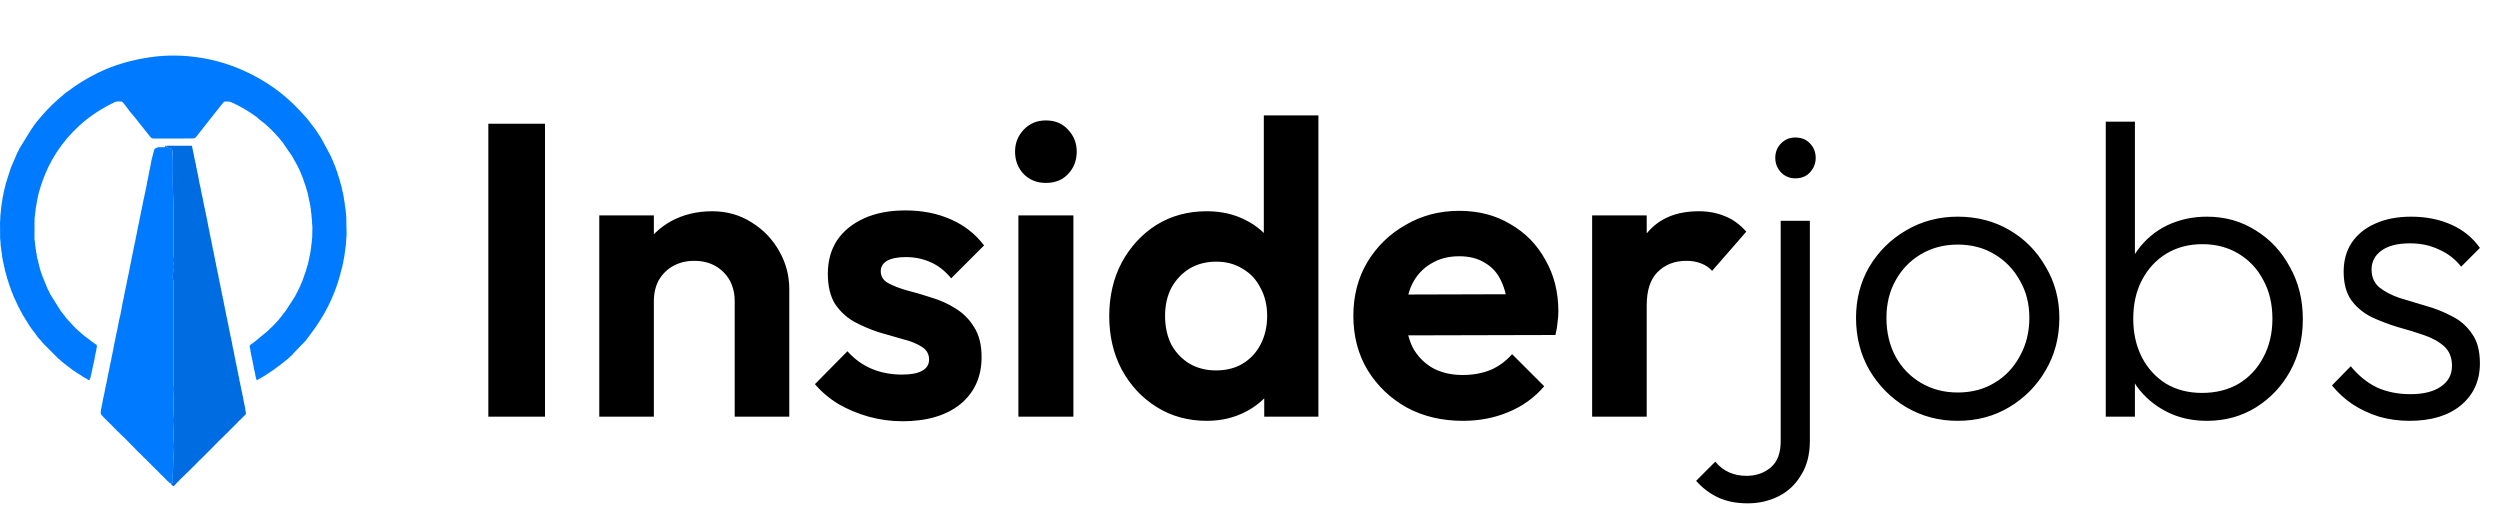
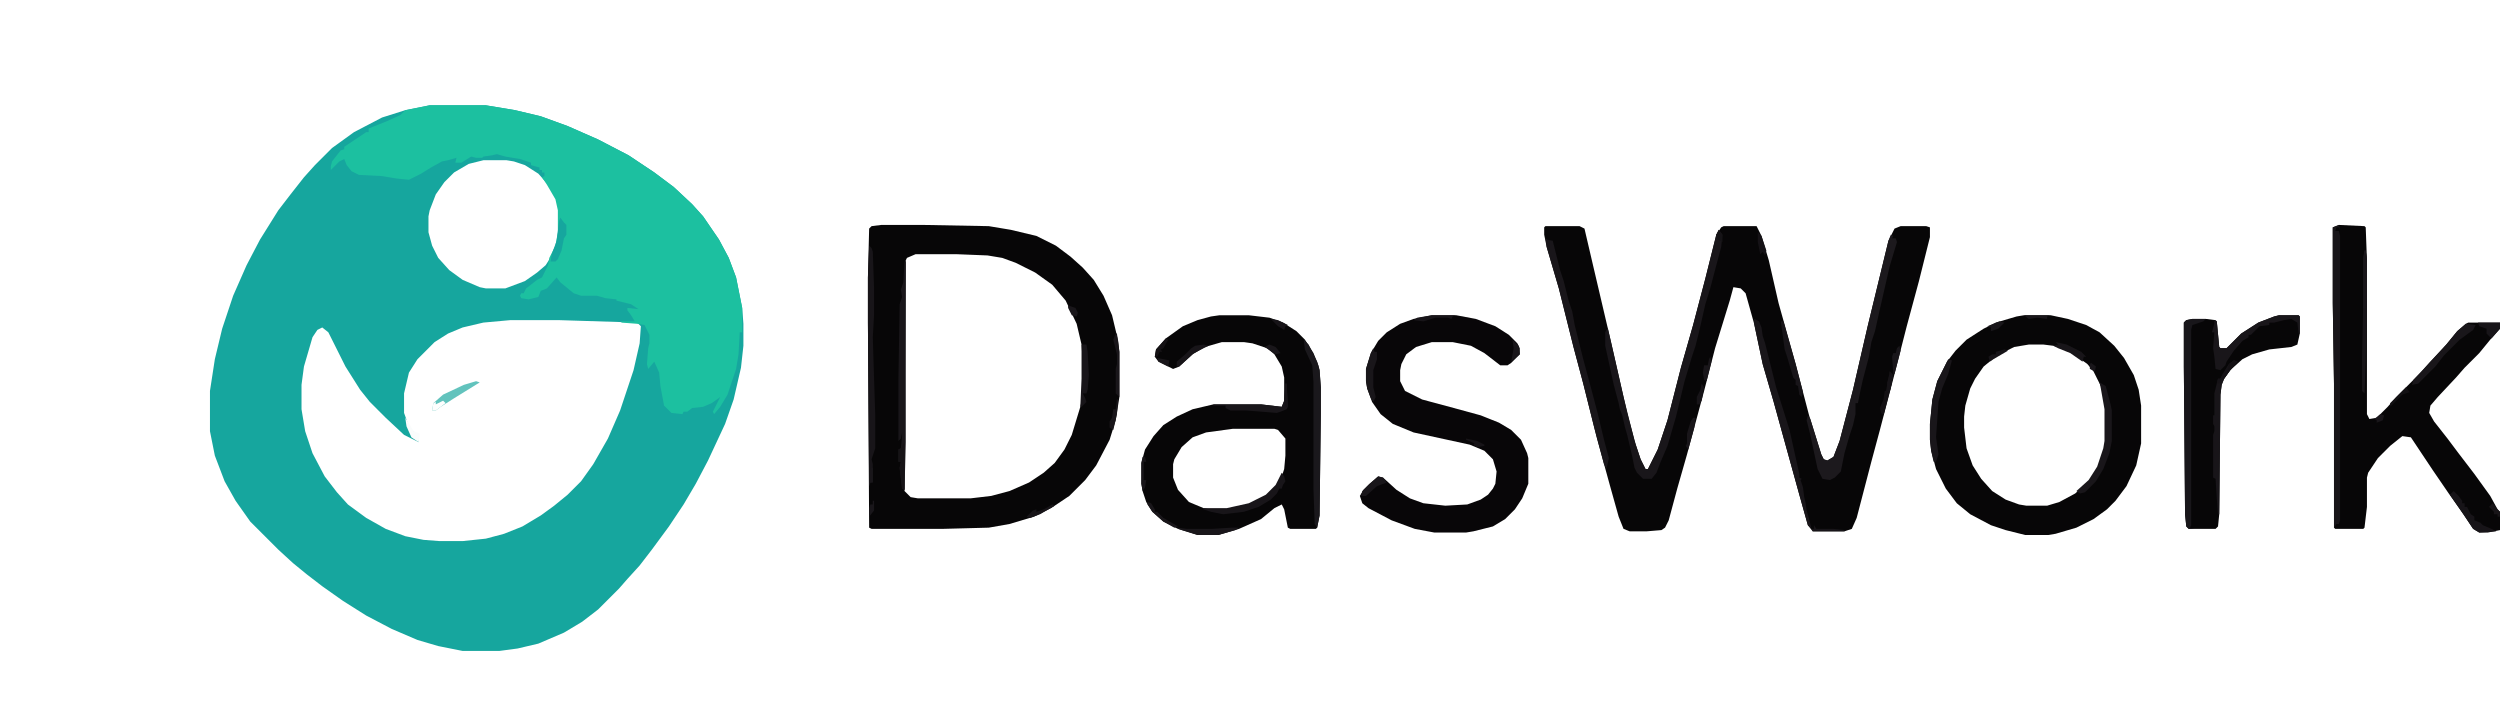
- <svg xmlns="http://www.w3.org/2000/svg" width="180" height="38" viewBox="0 0 180 38" fill="none">
-   <path d="M35.16 30V8.91H39.24V30H35.16ZM52.898 30V21.69C52.898 20.83 52.628 20.13 52.088 19.59C51.548 19.05 50.848 18.78 49.988 18.78C49.428 18.78 48.928 18.9 48.488 19.14C48.048 19.38 47.698 19.72 47.438 20.16C47.198 20.6 47.078 21.11 47.078 21.69L45.548 20.91C45.548 19.77 45.788 18.78 46.268 17.94C46.768 17.08 47.448 16.41 48.308 15.93C49.188 15.45 50.178 15.21 51.278 15.21C52.338 15.21 53.288 15.48 54.128 16.02C54.968 16.54 55.628 17.23 56.108 18.09C56.588 18.93 56.828 19.84 56.828 20.82V30H52.898ZM43.148 30V15.51H47.078V30H43.148ZM64.974 30.33C64.154 30.33 63.344 30.22 62.544 30C61.764 29.78 61.044 29.48 60.384 29.1C59.724 28.7 59.154 28.22 58.674 27.66L61.014 25.29C61.514 25.85 62.094 26.27 62.754 26.55C63.414 26.83 64.144 26.97 64.944 26.97C65.584 26.97 66.064 26.88 66.384 26.7C66.724 26.52 66.894 26.25 66.894 25.89C66.894 25.49 66.714 25.18 66.354 24.96C66.014 24.74 65.564 24.56 65.004 24.42C64.444 24.26 63.854 24.09 63.234 23.91C62.634 23.71 62.054 23.46 61.494 23.16C60.934 22.84 60.474 22.41 60.114 21.87C59.774 21.31 59.604 20.59 59.604 19.71C59.604 18.79 59.824 17.99 60.264 17.31C60.724 16.63 61.374 16.1 62.214 15.72C63.054 15.34 64.044 15.15 65.184 15.15C66.384 15.15 67.464 15.36 68.424 15.78C69.404 16.2 70.214 16.83 70.854 17.67L68.484 20.04C68.044 19.5 67.544 19.11 66.984 18.87C66.444 18.63 65.854 18.51 65.214 18.51C64.634 18.51 64.184 18.6 63.864 18.78C63.564 18.96 63.414 19.21 63.414 19.53C63.414 19.89 63.584 20.17 63.924 20.37C64.284 20.57 64.744 20.75 65.304 20.91C65.864 21.05 66.444 21.22 67.044 21.42C67.664 21.6 68.244 21.86 68.784 22.2C69.344 22.54 69.794 22.99 70.134 23.55C70.494 24.11 70.674 24.83 70.674 25.71C70.674 27.13 70.164 28.26 69.144 29.1C68.124 29.92 66.734 30.33 64.974 30.33ZM73.324 30V15.51H77.284V30H73.324ZM75.304 13.17C74.664 13.17 74.134 12.96 73.714 12.54C73.294 12.1 73.084 11.56 73.084 10.92C73.084 10.3 73.294 9.77 73.714 9.33C74.134 8.89 74.664 8.67 75.304 8.67C75.964 8.67 76.494 8.89 76.894 9.33C77.314 9.77 77.524 10.3 77.524 10.92C77.524 11.56 77.314 12.1 76.894 12.54C76.494 12.96 75.964 13.17 75.304 13.17ZM86.885 30.3C85.545 30.3 84.345 29.97 83.285 29.31C82.225 28.65 81.385 27.75 80.765 26.61C80.165 25.47 79.865 24.19 79.865 22.77C79.865 21.33 80.165 20.04 80.765 18.9C81.385 17.76 82.215 16.86 83.255 16.2C84.315 15.54 85.525 15.21 86.885 15.21C87.925 15.21 88.855 15.42 89.675 15.84C90.515 16.26 91.185 16.85 91.685 17.61C92.205 18.35 92.485 19.19 92.525 20.13V25.29C92.485 26.23 92.215 27.08 91.715 27.84C91.215 28.6 90.545 29.2 89.705 29.64C88.865 30.08 87.925 30.3 86.885 30.3ZM87.545 26.67C88.285 26.67 88.925 26.51 89.465 26.19C90.025 25.85 90.455 25.39 90.755 24.81C91.075 24.21 91.235 23.52 91.235 22.74C91.235 21.98 91.075 21.31 90.755 20.73C90.455 20.13 90.025 19.67 89.465 19.35C88.925 19.01 88.295 18.84 87.575 18.84C86.835 18.84 86.185 19.01 85.625 19.35C85.085 19.69 84.655 20.15 84.335 20.73C84.035 21.31 83.885 21.98 83.885 22.74C83.885 23.52 84.035 24.21 84.335 24.81C84.655 25.39 85.095 25.85 85.655 26.19C86.215 26.51 86.845 26.67 87.545 26.67ZM94.925 30H91.025V26.1L91.655 22.56L90.995 19.08V8.31H94.925V30ZM105.332 30.3C103.812 30.3 102.462 29.98 101.282 29.34C100.102 28.68 99.162 27.78 98.462 26.64C97.782 25.5 97.442 24.2 97.442 22.74C97.442 21.3 97.772 20.02 98.432 18.9C99.112 17.76 100.032 16.86 101.192 16.2C102.352 15.52 103.642 15.18 105.062 15.18C106.462 15.18 107.692 15.5 108.752 16.14C109.832 16.76 110.672 17.62 111.272 18.72C111.892 19.8 112.202 21.03 112.202 22.41C112.202 22.67 112.182 22.94 112.142 23.22C112.122 23.48 112.072 23.78 111.992 24.12L99.812 24.15V21.21L110.162 21.18L108.572 22.41C108.532 21.55 108.372 20.83 108.092 20.25C107.832 19.67 107.442 19.23 106.922 18.93C106.422 18.61 105.802 18.45 105.062 18.45C104.282 18.45 103.602 18.63 103.022 18.99C102.442 19.33 101.992 19.82 101.672 20.46C101.372 21.08 101.222 21.82 101.222 22.68C101.222 23.56 101.382 24.33 101.702 24.99C102.042 25.63 102.522 26.13 103.142 26.49C103.762 26.83 104.482 27 105.302 27C106.042 27 106.712 26.88 107.312 26.64C107.912 26.38 108.432 26 108.872 25.5L111.182 27.81C110.482 28.63 109.622 29.25 108.602 29.67C107.602 30.09 106.512 30.3 105.332 30.3ZM114.633 30V15.51H118.563V30H114.633ZM118.563 21.99L117.033 20.97C117.213 19.19 117.733 17.79 118.593 16.77C119.453 15.73 120.693 15.21 122.313 15.21C123.013 15.21 123.643 15.33 124.203 15.57C124.763 15.79 125.273 16.16 125.733 16.68L123.273 19.5C123.053 19.26 122.783 19.08 122.463 18.96C122.163 18.84 121.813 18.78 121.413 18.78C120.573 18.78 119.883 19.05 119.343 19.59C118.823 20.11 118.563 20.91 118.563 21.99ZM125.84 36.24C125.02 36.24 124.31 36.1 123.71 35.82C123.11 35.54 122.58 35.14 122.12 34.62L123.5 33.24C123.8 33.6 124.14 33.86 124.52 34.02C124.88 34.18 125.29 34.26 125.75 34.26C126.43 34.26 127.01 34.06 127.49 33.66C127.97 33.26 128.21 32.63 128.21 31.77V15.9H130.31V31.74C130.31 32.72 130.1 33.54 129.68 34.2C129.28 34.88 128.74 35.39 128.06 35.73C127.38 36.07 126.64 36.24 125.84 36.24ZM129.26 12.84C128.86 12.84 128.52 12.7 128.24 12.42C127.96 12.12 127.82 11.77 127.82 11.37C127.82 10.95 127.96 10.6 128.24 10.32C128.52 10.04 128.86 9.9 129.26 9.9C129.7 9.9 130.05 10.04 130.31 10.32C130.59 10.6 130.73 10.95 130.73 11.37C130.73 11.77 130.59 12.12 130.31 12.42C130.05 12.7 129.7 12.84 129.26 12.84ZM140.954 30.3C139.594 30.3 138.354 29.97 137.234 29.31C136.134 28.65 135.254 27.76 134.594 26.64C133.954 25.52 133.634 24.27 133.634 22.89C133.634 21.53 133.954 20.3 134.594 19.2C135.254 18.1 136.134 17.23 137.234 16.59C138.354 15.93 139.594 15.6 140.954 15.6C142.334 15.6 143.574 15.92 144.674 16.56C145.774 17.2 146.644 18.08 147.284 19.2C147.944 20.3 148.274 21.53 148.274 22.89C148.274 24.29 147.944 25.55 147.284 26.67C146.644 27.77 145.774 28.65 144.674 29.31C143.574 29.97 142.334 30.3 140.954 30.3ZM140.954 28.26C141.954 28.26 142.834 28.03 143.594 27.57C144.374 27.11 144.984 26.47 145.424 25.65C145.884 24.83 146.114 23.91 146.114 22.89C146.114 21.87 145.884 20.97 145.424 20.19C144.984 19.39 144.374 18.76 143.594 18.3C142.834 17.84 141.954 17.61 140.954 17.61C139.974 17.61 139.094 17.84 138.314 18.3C137.534 18.76 136.924 19.39 136.484 20.19C136.044 20.97 135.824 21.87 135.824 22.89C135.824 23.93 136.044 24.86 136.484 25.68C136.924 26.48 137.534 27.11 138.314 27.57C139.094 28.03 139.974 28.26 140.954 28.26ZM158.904 30.3C157.824 30.3 156.854 30.08 155.994 29.64C155.134 29.2 154.424 28.6 153.864 27.84C153.324 27.06 152.994 26.16 152.874 25.14V20.73C152.994 19.69 153.334 18.79 153.894 18.03C154.454 17.25 155.164 16.65 156.024 16.23C156.904 15.81 157.864 15.6 158.904 15.6C160.204 15.6 161.374 15.93 162.414 16.59C163.454 17.23 164.274 18.11 164.874 19.23C165.494 20.33 165.804 21.58 165.804 22.98C165.804 24.36 165.504 25.6 164.904 26.7C164.304 27.8 163.474 28.68 162.414 29.34C161.374 29.98 160.204 30.3 158.904 30.3ZM151.614 30V8.76H153.714V19.35L153.294 22.74L153.714 26.22V30H151.614ZM158.544 28.29C159.544 28.29 160.424 28.07 161.184 27.63C161.944 27.17 162.534 26.54 162.954 25.74C163.394 24.92 163.614 23.99 163.614 22.95C163.614 21.89 163.394 20.96 162.954 20.16C162.534 19.36 161.944 18.73 161.184 18.27C160.424 17.81 159.554 17.58 158.574 17.58C157.594 17.58 156.724 17.81 155.964 18.27C155.224 18.73 154.644 19.36 154.224 20.16C153.804 20.96 153.594 21.89 153.594 22.95C153.594 23.99 153.804 24.92 154.224 25.74C154.644 26.54 155.224 27.17 155.964 27.63C156.704 28.07 157.564 28.29 158.544 28.29ZM173.483 30.3C172.723 30.3 171.993 30.2 171.293 30C170.593 29.78 169.953 29.48 169.373 29.1C168.813 28.72 168.323 28.27 167.903 27.75L169.253 26.37C169.813 27.05 170.443 27.56 171.143 27.9C171.863 28.22 172.663 28.38 173.543 28.38C174.483 28.38 175.213 28.2 175.733 27.84C176.273 27.48 176.543 26.98 176.543 26.34C176.543 25.74 176.353 25.27 175.973 24.93C175.593 24.59 175.103 24.32 174.503 24.12C173.923 23.92 173.303 23.73 172.643 23.55C171.983 23.35 171.353 23.11 170.753 22.83C170.153 22.53 169.663 22.12 169.283 21.6C168.923 21.08 168.743 20.4 168.743 19.56C168.743 18.76 168.933 18.07 169.313 17.49C169.713 16.89 170.273 16.43 170.993 16.11C171.733 15.77 172.603 15.6 173.603 15.6C174.663 15.6 175.623 15.79 176.483 16.17C177.343 16.55 178.033 17.11 178.553 17.85L177.203 19.2C176.783 18.66 176.253 18.25 175.613 17.97C174.993 17.67 174.293 17.52 173.513 17.52C172.613 17.52 171.923 17.7 171.443 18.06C170.983 18.4 170.753 18.85 170.753 19.41C170.753 19.95 170.943 20.38 171.323 20.7C171.703 21 172.183 21.25 172.763 21.45C173.363 21.63 173.993 21.82 174.653 22.02C175.313 22.2 175.943 22.45 176.543 22.77C177.143 23.07 177.623 23.49 177.983 24.03C178.363 24.55 178.553 25.26 178.553 26.16C178.553 27.42 178.093 28.43 177.173 29.19C176.273 29.93 175.043 30.3 173.483 30.3Z" fill="black" />
-   <path d="M10.031 8.871C9.993 8.818 9.955 8.765 9.907 8.696C9.892 8.672 9.885 8.668 9.875 8.67C9.857 8.642 9.838 8.615 9.805 8.57C9.638 8.371 9.487 8.19 9.335 8.01C9.335 8.01 9.323 8.01 9.327 7.997C9.175 7.786 9.022 7.588 8.864 7.394C8.833 7.356 8.784 7.311 8.741 7.31C8.579 7.305 8.415 7.281 8.256 7.357C7.323 7.804 6.462 8.357 5.698 9.059C4.45 10.206 3.548 11.579 3.007 13.187C2.848 13.661 2.704 14.14 2.641 14.639C2.636 14.657 2.631 14.674 2.621 14.716C2.612 14.772 2.609 14.805 2.607 14.838C2.6 14.867 2.593 14.896 2.579 14.954C2.567 15.052 2.562 15.123 2.557 15.194C2.553 15.211 2.55 15.229 2.54 15.273C2.519 15.449 2.504 15.599 2.488 15.748C2.486 16.225 2.483 16.702 2.481 17.21C2.491 17.298 2.5 17.355 2.51 17.411C2.513 17.467 2.516 17.523 2.522 17.606C2.533 17.665 2.542 17.696 2.551 17.728C2.555 17.784 2.559 17.84 2.566 17.921C2.576 17.966 2.583 17.985 2.59 18.005C2.592 18.048 2.595 18.091 2.6 18.159C2.611 18.204 2.619 18.224 2.627 18.244C2.64 18.339 2.654 18.435 2.671 18.558C2.687 18.616 2.698 18.647 2.71 18.678C2.79 18.989 2.849 19.308 2.955 19.61C3.1 20.025 3.28 20.428 3.455 20.86C3.487 20.919 3.509 20.955 3.532 20.991C3.549 21.034 3.566 21.076 3.591 21.136C3.601 21.164 3.608 21.169 3.618 21.17C3.618 21.17 3.617 21.173 3.619 21.186C3.646 21.234 3.669 21.268 3.693 21.302C3.92 21.665 4.147 22.027 4.383 22.404C4.393 22.419 4.4 22.427 4.4 22.427L4.411 22.426C4.411 22.426 4.412 22.436 4.42 22.45C4.499 22.552 4.571 22.641 4.643 22.729C4.676 22.775 4.71 22.822 4.757 22.887C4.994 23.146 5.213 23.392 5.442 23.627C5.564 23.753 5.705 23.862 5.838 23.978C5.847 23.991 5.857 24.003 5.882 24.03C5.929 24.066 5.961 24.087 5.993 24.107C6.002 24.118 6.01 24.128 6.035 24.153C6.243 24.313 6.436 24.457 6.629 24.602C6.694 24.648 6.758 24.695 6.841 24.755C6.888 24.786 6.916 24.803 6.944 24.82C7.019 24.916 6.955 25.012 6.94 25.131C6.933 25.175 6.932 25.196 6.931 25.217C6.897 25.378 6.862 25.539 6.821 25.724C6.815 25.77 6.814 25.79 6.814 25.811C6.765 26.038 6.716 26.264 6.66 26.515C6.652 26.561 6.649 26.582 6.647 26.603C6.641 26.621 6.636 26.638 6.624 26.677C6.616 26.72 6.614 26.741 6.612 26.762C6.59 26.856 6.568 26.951 6.538 27.073C6.514 27.168 6.507 27.238 6.481 27.3C6.468 27.331 6.421 27.348 6.389 27.372C6.32 27.327 6.25 27.283 6.159 27.226C6.092 27.19 6.045 27.167 5.999 27.143C5.935 27.099 5.87 27.054 5.786 26.996C5.685 26.934 5.602 26.886 5.52 26.838C5.489 26.813 5.458 26.789 5.409 26.751C5.355 26.717 5.319 26.697 5.283 26.677C5.199 26.615 5.116 26.552 5.013 26.474C4.918 26.402 4.841 26.345 4.765 26.288C4.751 26.274 4.736 26.259 4.706 26.231C4.663 26.201 4.635 26.183 4.608 26.166C4.583 26.143 4.558 26.119 4.521 26.085C4.503 26.065 4.496 26.063 4.487 26.067C4.487 26.067 4.479 26.054 4.474 26.047C4.469 26.041 4.459 26.042 4.459 26.042C4.391 25.982 4.323 25.922 4.243 25.849C4.231 25.838 4.217 25.837 4.217 25.837C3.869 25.488 3.521 25.139 3.164 24.779C3.156 24.769 3.146 24.768 3.146 24.768C3.088 24.697 3.03 24.625 2.957 24.534C2.906 24.481 2.871 24.447 2.835 24.412C2.835 24.412 2.83 24.424 2.83 24.406C2.779 24.33 2.727 24.273 2.675 24.216C2.675 24.216 2.671 24.225 2.671 24.209C2.644 24.162 2.617 24.131 2.59 24.1C2.558 24.053 2.526 24.005 2.481 23.939C2.43 23.875 2.392 23.83 2.353 23.785C2.353 23.785 2.351 23.79 2.351 23.775C2.302 23.699 2.253 23.639 2.205 23.579C2.205 23.579 2.197 23.577 2.199 23.565C2.156 23.491 2.112 23.429 2.068 23.367C2.013 23.275 1.957 23.182 1.889 23.07C1.862 23.034 1.848 23.017 1.834 22.999C1.834 22.999 1.834 22.998 1.832 22.984C1.751 22.848 1.673 22.725 1.596 22.602C1.588 22.58 1.579 22.559 1.561 22.517C1.515 22.436 1.479 22.375 1.442 22.314C1.436 22.295 1.43 22.276 1.417 22.243C1.411 22.228 1.397 22.22 1.397 22.22C1.392 22.206 1.388 22.192 1.373 22.159C1.348 22.12 1.335 22.101 1.321 22.082C1.246 21.919 1.171 21.757 1.087 21.57C1.054 21.501 1.03 21.456 1.006 21.412C0.985 21.352 0.964 21.293 0.933 21.209C0.885 21.098 0.848 21.01 0.81 20.923C0.81 20.923 0.811 20.909 0.807 20.891C0.79 20.844 0.776 20.815 0.762 20.786C0.762 20.778 0.761 20.77 0.756 20.738C0.726 20.657 0.702 20.6 0.677 20.543C0.638 20.42 0.6 20.296 0.556 20.149C0.541 20.106 0.531 20.087 0.521 20.068C0.489 19.944 0.458 19.819 0.419 19.668C0.397 19.599 0.382 19.555 0.367 19.512C0.35 19.426 0.333 19.339 0.312 19.231C0.302 19.193 0.295 19.177 0.288 19.162C0.285 19.13 0.282 19.098 0.275 19.041C0.262 18.997 0.254 18.978 0.245 18.958C0.243 18.94 0.242 18.922 0.238 18.88C0.225 18.838 0.217 18.818 0.208 18.799C0.204 18.756 0.2 18.712 0.193 18.645C0.181 18.601 0.173 18.582 0.166 18.562C0.154 18.466 0.143 18.371 0.129 18.244C0.119 18.184 0.111 18.154 0.108 18.115C0.105 18.085 0.097 18.066 0.092 18.03C0.088 17.972 0.081 17.93 0.077 17.873C0.07 17.802 0.059 17.746 0.049 17.69C0.045 17.608 0.041 17.526 0.036 17.413C0.026 17.314 0.017 17.244 0.008 17.175C0.007 16.884 0.006 16.592 0.005 16.266C0.004 16.176 0.002 16.12 0 16.064C0.005 15.97 0.01 15.876 0.02 15.752C0.025 15.651 0.026 15.581 0.027 15.51C0.036 15.429 0.045 15.348 0.059 15.239C0.065 15.168 0.065 15.124 0.072 15.065C0.083 14.991 0.086 14.934 0.096 14.867C0.101 14.839 0.1 14.818 0.106 14.784C0.116 14.74 0.118 14.709 0.119 14.678C0.124 14.659 0.128 14.641 0.136 14.606C0.139 14.59 0.142 14.579 0.142 14.579L0.132 14.575C0.145 14.515 0.157 14.456 0.174 14.37C0.179 14.323 0.179 14.302 0.178 14.282C0.193 14.215 0.208 14.149 0.231 14.052C0.251 13.953 0.261 13.883 0.272 13.812C0.272 13.812 0.274 13.802 0.28 13.791C0.291 13.75 0.296 13.719 0.301 13.688C0.323 13.605 0.345 13.523 0.373 13.418C0.382 13.373 0.384 13.352 0.394 13.319C0.405 13.279 0.409 13.251 0.413 13.224C0.425 13.19 0.437 13.156 0.458 13.097C0.495 12.978 0.523 12.884 0.553 12.79C0.631 12.548 0.71 12.306 0.789 12.063C0.807 12.02 0.826 11.977 0.855 11.911C0.992 11.591 1.119 11.294 1.246 10.997C1.271 10.952 1.296 10.908 1.333 10.843C1.365 10.775 1.384 10.728 1.403 10.681C1.403 10.681 1.402 10.677 1.413 10.672C1.693 10.225 1.957 9.78 2.233 9.343C2.365 9.133 2.52 8.938 2.665 8.736C2.665 8.736 2.666 8.736 2.678 8.729C3.146 8.162 3.63 7.627 4.179 7.154C4.362 6.995 4.545 6.837 4.728 6.679C4.728 6.679 4.726 6.677 4.74 6.675C4.802 6.638 4.85 6.603 4.898 6.567C5.571 6.055 6.29 5.615 7.051 5.244C8.241 4.663 9.498 4.312 10.806 4.122C12.01 3.946 13.213 3.964 14.411 4.153C15.457 4.318 16.468 4.612 17.44 5.038C19.056 5.747 20.472 6.737 21.662 8.045C21.825 8.225 21.989 8.405 22.153 8.585C22.197 8.646 22.241 8.706 22.299 8.786C22.459 8.994 22.604 9.183 22.75 9.371C22.75 9.371 22.751 9.37 22.753 9.383C22.791 9.445 22.828 9.494 22.864 9.543C22.872 9.561 22.881 9.58 22.901 9.617C22.963 9.706 23.014 9.778 23.064 9.85C23.064 9.85 23.066 9.845 23.066 9.86C23.098 9.921 23.13 9.968 23.162 10.015C23.186 10.06 23.209 10.106 23.246 10.173C23.445 10.541 23.63 10.887 23.816 11.234C23.839 11.292 23.862 11.351 23.895 11.432C23.927 11.5 23.951 11.545 23.975 11.59C23.991 11.637 24.008 11.685 24.035 11.758C24.075 11.85 24.105 11.917 24.135 11.985C24.158 12.057 24.181 12.128 24.212 12.224C24.244 12.307 24.268 12.365 24.291 12.422C24.303 12.466 24.315 12.511 24.333 12.582C24.378 12.718 24.416 12.827 24.453 12.936C24.476 13.033 24.5 13.13 24.529 13.252C24.548 13.309 24.561 13.34 24.573 13.371C24.608 13.534 24.642 13.697 24.683 13.888C24.703 13.972 24.718 14.028 24.732 14.084C24.75 14.206 24.767 14.328 24.788 14.475C24.799 14.519 24.806 14.539 24.813 14.559C24.817 14.615 24.82 14.671 24.826 14.757C24.85 14.909 24.871 15.031 24.892 15.153C24.891 15.171 24.891 15.189 24.892 15.237C24.907 15.374 24.919 15.481 24.932 15.589C24.933 15.644 24.933 15.7 24.934 15.789C24.942 16.181 24.948 16.539 24.955 16.897C24.946 17.03 24.936 17.164 24.922 17.329C24.911 17.457 24.906 17.553 24.9 17.65C24.896 17.68 24.891 17.709 24.881 17.767C24.861 17.918 24.847 18.042 24.833 18.166C24.825 18.22 24.816 18.275 24.803 18.355C24.797 18.401 24.797 18.422 24.797 18.442C24.788 18.484 24.779 18.526 24.762 18.597C24.728 18.776 24.7 18.927 24.673 19.077C24.666 19.106 24.658 19.135 24.643 19.191C24.576 19.448 24.521 19.678 24.457 19.906C24.033 21.422 23.323 22.794 22.371 24.044C22.24 24.216 22.111 24.39 21.982 24.563C21.982 24.563 21.983 24.566 21.969 24.57C21.68 24.863 21.405 25.15 21.131 25.439C21.095 25.476 21.066 25.519 21.034 25.559C21.034 25.559 21.043 25.565 21.026 25.565C20.913 25.658 20.817 25.75 20.721 25.842C20.721 25.842 20.728 25.847 20.713 25.847C20.008 26.42 19.294 26.957 18.481 27.38C18.447 27.263 18.421 27.17 18.394 27.077C18.382 27.008 18.371 26.938 18.355 26.839C18.324 26.701 18.297 26.593 18.27 26.485C18.269 26.454 18.267 26.424 18.262 26.369C18.249 26.325 18.241 26.306 18.232 26.286C18.23 26.256 18.227 26.225 18.221 26.171C18.209 26.127 18.201 26.108 18.192 26.088C18.192 26.07 18.192 26.052 18.189 26.006C18.148 25.817 18.11 25.656 18.072 25.495C18.068 25.461 18.065 25.428 18.057 25.374C18.051 25.345 18.046 25.338 18.037 25.335C18.036 25.317 18.036 25.299 18.033 25.253C18.019 25.161 18.015 25.094 17.994 25.033C17.957 24.923 17.983 24.848 18.083 24.785C18.193 24.716 18.299 24.638 18.4 24.555C18.643 24.358 18.881 24.155 19.121 23.954C19.121 23.954 19.137 23.948 19.15 23.94C19.172 23.927 19.176 23.919 19.175 23.908C19.201 23.889 19.227 23.869 19.271 23.835C19.349 23.758 19.408 23.696 19.468 23.634C19.481 23.632 19.491 23.626 19.514 23.6C19.698 23.412 19.875 23.245 20.032 23.06C20.222 22.837 20.395 22.598 20.575 22.366C20.575 22.366 20.573 22.363 20.585 22.359C20.797 22.039 20.997 21.724 21.196 21.41C21.196 21.41 21.204 21.405 21.208 21.401C21.212 21.397 21.21 21.385 21.21 21.385C21.228 21.356 21.245 21.328 21.278 21.275C21.316 21.199 21.339 21.148 21.363 21.096C21.363 21.096 21.372 21.087 21.382 21.072C21.436 20.963 21.479 20.869 21.529 20.771C21.543 20.758 21.545 20.748 21.54 20.738C21.561 20.695 21.583 20.653 21.616 20.59C21.63 20.556 21.634 20.542 21.644 20.525C21.657 20.515 21.656 20.508 21.648 20.501C21.685 20.419 21.722 20.337 21.77 20.23C21.852 20.001 21.923 19.796 21.994 19.591C21.999 19.578 22.004 19.565 22.018 19.531C22.064 19.378 22.1 19.246 22.137 19.114C22.144 19.097 22.15 19.08 22.165 19.039C22.187 18.942 22.201 18.869 22.215 18.797C22.221 18.78 22.227 18.762 22.24 18.72C22.262 18.61 22.277 18.525 22.291 18.44C22.298 18.423 22.304 18.406 22.318 18.365C22.326 18.308 22.328 18.275 22.329 18.243C22.336 18.213 22.344 18.183 22.358 18.126C22.369 18.042 22.373 17.984 22.378 17.926C22.382 17.908 22.387 17.89 22.398 17.847C22.408 17.764 22.411 17.706 22.414 17.648C22.421 17.606 22.427 17.564 22.44 17.493C22.45 17.394 22.453 17.323 22.457 17.253C22.462 17.222 22.467 17.192 22.477 17.134C22.487 16.863 22.494 16.62 22.494 16.377C22.494 16.274 22.477 16.17 22.467 16.067C22.467 16.011 22.467 15.956 22.466 15.867C22.453 15.741 22.441 15.646 22.428 15.552C22.427 15.509 22.426 15.466 22.422 15.394C22.411 15.322 22.401 15.278 22.391 15.234C22.388 15.178 22.385 15.123 22.38 15.04C22.369 14.981 22.359 14.949 22.349 14.918C22.348 14.886 22.346 14.853 22.343 14.795C22.331 14.741 22.322 14.713 22.313 14.685C22.312 14.672 22.312 14.659 22.307 14.622C22.283 14.518 22.264 14.439 22.245 14.359C22.221 14.233 22.196 14.107 22.169 13.964C22.165 13.947 22.154 13.938 22.154 13.938C22.152 13.917 22.15 13.897 22.144 13.851C22.13 13.807 22.119 13.789 22.109 13.77C22.106 13.748 22.102 13.727 22.094 13.688C22.089 13.661 22.084 13.657 22.075 13.656C22.055 13.582 22.035 13.509 22.008 13.408C21.961 13.271 21.921 13.162 21.88 13.054C21.863 12.993 21.845 12.933 21.818 12.85C21.788 12.781 21.768 12.735 21.749 12.689C21.749 12.689 21.747 12.672 21.738 12.652C21.716 12.607 21.702 12.583 21.688 12.558C21.688 12.558 21.691 12.547 21.687 12.528C21.61 12.348 21.544 12.184 21.463 12.027C21.359 11.824 21.242 11.627 21.131 11.428C21.108 11.382 21.084 11.336 21.049 11.268C20.83 10.948 20.623 10.651 20.417 10.354C20.417 10.341 20.413 10.331 20.393 10.306C19.996 9.796 19.568 9.344 19.096 8.934C18.949 8.806 18.789 8.692 18.635 8.572C18.635 8.572 18.631 8.576 18.628 8.563C18.59 8.518 18.559 8.484 18.522 8.457C17.928 8.025 17.305 7.642 16.63 7.35C16.495 7.292 16.321 7.318 16.165 7.314C16.136 7.314 16.101 7.356 16.078 7.385C15.874 7.637 15.671 7.888 15.471 8.142C15.021 8.711 14.573 9.281 14.126 9.852C14.06 9.936 13.991 9.973 13.875 9.969C13.599 9.96 13.322 9.975 13.029 9.975C12.93 9.973 12.849 9.977 12.753 9.976C12.709 9.974 12.679 9.977 12.632 9.975C12.401 9.973 12.188 9.976 11.957 9.975C11.649 9.971 11.359 9.969 11.069 9.973C10.968 9.975 10.891 9.946 10.83 9.865C10.747 9.754 10.657 9.648 10.571 9.541C10.398 9.325 10.225 9.11 10.052 8.889C10.047 8.873 10.04 8.87 10.031 8.871Z" fill="#007AFF" />
-   <path d="M16.812 25.215C16.841 25.377 16.871 25.538 16.904 25.727C16.917 25.785 16.926 25.816 16.935 25.847C16.95 25.931 16.964 26.014 16.982 26.122C16.994 26.166 17.003 26.185 17.011 26.205C17.018 26.253 17.025 26.302 17.035 26.366C17.039 26.382 17.049 26.391 17.049 26.391C17.052 26.424 17.056 26.458 17.063 26.517C17.074 26.562 17.082 26.581 17.09 26.601C17.093 26.632 17.096 26.663 17.103 26.717C17.114 26.76 17.122 26.779 17.13 26.799C17.137 26.847 17.143 26.895 17.153 26.96C17.156 26.977 17.168 26.987 17.168 26.987C17.169 27.009 17.171 27.03 17.177 27.078C17.19 27.135 17.201 27.165 17.211 27.195C17.217 27.243 17.223 27.291 17.232 27.356C17.235 27.373 17.247 27.383 17.247 27.383C17.248 27.403 17.249 27.424 17.254 27.471C17.268 27.529 17.279 27.56 17.29 27.591C17.296 27.64 17.303 27.688 17.313 27.752C17.317 27.768 17.326 27.777 17.326 27.777C17.345 27.877 17.363 27.977 17.386 28.105C17.409 28.204 17.428 28.274 17.446 28.344C17.449 28.375 17.452 28.405 17.458 28.46C17.469 28.503 17.477 28.523 17.485 28.543C17.508 28.666 17.53 28.788 17.558 28.941C17.584 29.067 17.606 29.164 17.628 29.261C17.655 29.425 17.682 29.589 17.709 29.773C17.709 29.794 17.713 29.802 17.713 29.802C17.706 29.809 17.7 29.817 17.675 29.843C17.624 29.896 17.591 29.932 17.558 29.968C17.558 29.968 17.561 29.97 17.548 29.973C17.436 30.079 17.338 30.182 17.24 30.285C17.226 30.285 17.216 30.291 17.193 30.315C17.146 30.366 17.114 30.404 17.082 30.442C17.082 30.442 17.085 30.445 17.072 30.448C17.014 30.5 16.969 30.551 16.924 30.601C16.924 30.601 16.927 30.603 16.914 30.607C16.696 30.818 16.493 31.027 16.289 31.235C16.275 31.237 16.265 31.243 16.243 31.268C16.196 31.319 16.164 31.356 16.131 31.393C16.131 31.393 16.135 31.396 16.121 31.399C15.991 31.517 15.873 31.63 15.759 31.747C15.525 31.985 15.294 32.224 15.061 32.462C15.061 32.462 15.065 32.465 15.051 32.467C14.819 32.691 14.601 32.913 14.383 33.135C14.37 33.136 14.361 33.142 14.339 33.166C14.238 33.269 14.153 33.359 14.068 33.45C14.068 33.45 14.073 33.453 14.059 33.454C13.999 33.506 13.954 33.557 13.909 33.608C13.909 33.608 13.915 33.612 13.9 33.613C13.839 33.665 13.792 33.716 13.746 33.768C13.474 34.033 13.202 34.298 12.913 34.58C12.874 34.624 12.852 34.651 12.83 34.678C12.819 34.678 12.811 34.683 12.791 34.705C12.691 34.811 12.606 34.904 12.521 34.997C12.505 35 12.489 35.003 12.454 34.995C12.376 34.924 12.317 34.863 12.273 34.802C12.41 34.811 12.451 34.751 12.452 34.636C12.454 34.434 12.425 34.234 12.446 34.031C12.471 33.792 12.461 33.55 12.469 33.309C12.472 33.194 12.482 33.079 12.484 32.965C12.485 32.843 12.48 32.721 12.476 32.599C12.47 32.426 12.455 32.252 12.458 32.078C12.461 31.882 12.484 31.686 12.489 31.489C12.493 31.325 12.487 31.16 12.482 30.995C12.474 30.728 12.457 30.462 12.456 30.195C12.455 30.038 12.486 29.882 12.489 29.725C12.494 29.375 12.486 29.026 12.492 28.676C12.496 28.473 12.517 28.27 12.528 28.067C12.531 28.002 12.528 27.935 12.522 27.87C12.514 27.766 12.492 27.662 12.492 27.558C12.49 25.176 12.49 22.794 12.49 20.412C12.49 20.346 12.506 20.274 12.485 20.215C12.382 19.918 12.507 19.618 12.464 19.318C12.439 19.139 12.509 18.949 12.454 18.764C12.444 18.728 12.454 18.685 12.457 18.646C12.467 18.528 12.49 18.411 12.489 18.294C12.478 16.755 12.517 15.216 12.454 13.677C12.416 12.756 12.496 11.832 12.412 10.911C12.396 10.735 12.391 10.718 12.216 10.672C12.172 10.66 12.128 10.644 12.083 10.638C12.001 10.625 11.974 10.574 11.993 10.494C12.593 10.489 13.174 10.489 13.759 10.495C13.775 10.5 13.787 10.499 13.806 10.501C13.812 10.503 13.826 10.503 13.826 10.503C13.836 10.565 13.846 10.627 13.86 10.712C13.87 10.755 13.877 10.774 13.884 10.794C13.888 10.825 13.891 10.856 13.898 10.91C13.909 10.953 13.916 10.973 13.924 10.992C13.953 11.141 13.982 11.29 14.015 11.464C14.026 11.508 14.034 11.527 14.041 11.547C14.045 11.578 14.048 11.609 14.055 11.663C14.067 11.706 14.075 11.725 14.082 11.745C14.099 11.841 14.116 11.938 14.137 12.058C14.148 12.102 14.155 12.121 14.163 12.14C14.164 12.159 14.166 12.178 14.171 12.219C14.182 12.261 14.19 12.281 14.197 12.3C14.198 12.318 14.199 12.336 14.202 12.38C14.215 12.436 14.226 12.467 14.236 12.499C14.28 12.739 14.325 12.98 14.373 13.246C14.385 13.29 14.392 13.31 14.399 13.329C14.4 13.348 14.402 13.366 14.406 13.408C14.418 13.45 14.427 13.469 14.436 13.489C14.452 13.585 14.469 13.681 14.489 13.802C14.501 13.845 14.508 13.865 14.516 13.884C14.518 13.915 14.521 13.946 14.527 14C14.538 14.044 14.546 14.063 14.554 14.083C14.555 14.101 14.556 14.119 14.56 14.162C14.574 14.218 14.585 14.249 14.596 14.28C14.603 14.329 14.61 14.378 14.621 14.441C14.626 14.455 14.633 14.464 14.633 14.464C14.637 14.498 14.641 14.533 14.65 14.593C14.661 14.637 14.669 14.657 14.676 14.676C14.679 14.707 14.683 14.738 14.69 14.793C14.701 14.835 14.709 14.855 14.717 14.874C14.718 14.893 14.72 14.911 14.725 14.953C14.736 14.995 14.743 15.014 14.751 15.034C14.756 15.077 14.761 15.121 14.77 15.188C14.781 15.231 14.789 15.251 14.797 15.27C14.815 15.368 14.834 15.466 14.858 15.592C14.88 15.689 14.897 15.757 14.914 15.825C14.933 15.94 14.953 16.055 14.977 16.185C14.98 16.2 14.989 16.209 14.989 16.209C14.993 16.242 14.997 16.277 15.005 16.34C15.03 16.452 15.05 16.535 15.07 16.618C15.086 16.714 15.103 16.811 15.123 16.931C15.135 16.975 15.143 16.994 15.151 17.014C15.154 17.045 15.157 17.076 15.165 17.134C15.19 17.244 15.211 17.327 15.231 17.409C15.234 17.44 15.237 17.471 15.244 17.526C15.255 17.569 15.262 17.588 15.27 17.608C15.273 17.639 15.276 17.67 15.284 17.724C15.295 17.767 15.303 17.786 15.31 17.806C15.314 17.836 15.317 17.867 15.325 17.924C15.348 18.022 15.366 18.093 15.385 18.164C15.387 18.194 15.39 18.224 15.396 18.28C15.409 18.337 15.42 18.369 15.43 18.4C15.433 18.431 15.437 18.462 15.444 18.516C15.455 18.559 15.462 18.578 15.469 18.598C15.481 18.668 15.493 18.738 15.508 18.835C15.522 18.893 15.533 18.925 15.543 18.956C15.548 18.999 15.553 19.043 15.562 19.11C15.574 19.153 15.581 19.173 15.588 19.192C15.593 19.226 15.597 19.261 15.605 19.314C15.609 19.341 15.613 19.346 15.622 19.347C15.634 19.418 15.647 19.489 15.663 19.589C15.679 19.661 15.692 19.704 15.704 19.747C15.721 19.844 15.737 19.94 15.757 20.061C15.769 20.104 15.776 20.124 15.784 20.144C15.787 20.174 15.79 20.205 15.797 20.263C15.822 20.374 15.842 20.457 15.863 20.54C15.869 20.587 15.876 20.635 15.885 20.701C15.889 20.718 15.9 20.729 15.9 20.729C15.907 20.779 15.914 20.829 15.924 20.898C15.928 20.916 15.939 20.928 15.939 20.928C15.949 20.988 15.96 21.048 15.974 21.136C15.994 21.22 16.009 21.276 16.023 21.331C16.026 21.362 16.03 21.393 16.037 21.448C16.049 21.491 16.056 21.51 16.064 21.529C16.089 21.665 16.114 21.801 16.142 21.964C16.156 22.023 16.167 22.054 16.177 22.085C16.182 22.129 16.186 22.172 16.195 22.239C16.207 22.283 16.214 22.302 16.222 22.322C16.247 22.457 16.272 22.593 16.301 22.756C16.315 22.815 16.326 22.847 16.337 22.878C16.357 22.993 16.378 23.107 16.402 23.237C16.406 23.251 16.415 23.26 16.415 23.26C16.446 23.427 16.477 23.593 16.511 23.784C16.523 23.828 16.53 23.848 16.538 23.867C16.541 23.898 16.545 23.929 16.553 23.983C16.564 24.026 16.571 24.045 16.578 24.065C16.581 24.096 16.584 24.127 16.592 24.184C16.615 24.282 16.634 24.352 16.654 24.422C16.657 24.453 16.66 24.483 16.666 24.538C16.677 24.581 16.686 24.601 16.694 24.62C16.72 24.769 16.746 24.918 16.776 25.094C16.79 25.152 16.801 25.184 16.812 25.215Z" fill="#006CE2" />
-   <path d="M11.976 10.499C11.974 10.575 12.001 10.625 12.084 10.638C12.129 10.645 12.172 10.66 12.217 10.672C12.391 10.718 12.397 10.735 12.413 10.911C12.496 11.832 12.416 12.756 12.454 13.677C12.517 15.216 12.478 16.755 12.489 18.294C12.49 18.411 12.468 18.528 12.457 18.646C12.454 18.685 12.444 18.728 12.454 18.764C12.509 18.949 12.439 19.139 12.465 19.318C12.508 19.618 12.383 19.918 12.485 20.215C12.506 20.274 12.49 20.346 12.491 20.412C12.491 22.794 12.49 25.176 12.492 27.558C12.492 27.662 12.514 27.766 12.523 27.87C12.528 27.936 12.531 28.002 12.528 28.067C12.517 28.27 12.496 28.473 12.492 28.676C12.486 29.026 12.494 29.375 12.489 29.725C12.486 29.882 12.455 30.038 12.456 30.195C12.457 30.462 12.474 30.728 12.482 30.995C12.488 31.16 12.494 31.325 12.489 31.489C12.484 31.686 12.461 31.882 12.458 32.078C12.456 32.252 12.471 32.426 12.476 32.599C12.48 32.721 12.485 32.843 12.484 32.965C12.483 33.079 12.472 33.194 12.469 33.309C12.462 33.55 12.471 33.792 12.447 34.031C12.425 34.235 12.454 34.434 12.453 34.636C12.452 34.751 12.41 34.811 12.264 34.794C12.22 34.773 12.2 34.76 12.18 34.747C12.179 34.736 12.174 34.727 12.152 34.708C12.1 34.66 12.06 34.626 12.02 34.593C11.91 34.481 11.8 34.368 11.674 34.239C11.633 34.201 11.608 34.181 11.583 34.161C11.513 34.087 11.443 34.013 11.357 33.921C11.303 33.871 11.264 33.838 11.226 33.804C11.225 33.792 11.219 33.782 11.195 33.76C11.091 33.659 11 33.574 10.909 33.489C10.891 33.466 10.872 33.444 10.84 33.406C10.801 33.37 10.775 33.35 10.75 33.33C10.749 33.317 10.743 33.307 10.72 33.286C10.682 33.251 10.657 33.231 10.632 33.211C10.587 33.163 10.543 33.115 10.484 33.05C10.43 33 10.392 32.968 10.354 32.935C10.296 32.874 10.238 32.813 10.163 32.734C10.084 32.658 10.021 32.599 9.958 32.54C9.624 32.201 9.29 31.862 8.939 31.505C8.846 31.415 8.768 31.342 8.691 31.27C8.658 31.235 8.626 31.2 8.578 31.15C8.531 31.11 8.5 31.087 8.469 31.062C8.469 31.062 8.465 31.063 8.462 31.05C8.43 31.012 8.401 30.985 8.371 30.959C8.369 30.945 8.362 30.934 8.337 30.912C8.286 30.865 8.25 30.832 8.213 30.8C8.155 30.738 8.098 30.675 8.024 30.596C7.971 30.547 7.933 30.515 7.896 30.483C7.895 30.469 7.888 30.458 7.862 30.436C7.812 30.389 7.775 30.356 7.738 30.324C7.736 30.31 7.729 30.3 7.704 30.277C7.653 30.23 7.616 30.198 7.579 30.167C7.521 30.104 7.462 30.042 7.387 29.961C7.256 29.857 7.227 29.745 7.263 29.61C7.272 29.573 7.269 29.533 7.271 29.494C7.281 29.452 7.292 29.41 7.308 29.342C7.318 29.282 7.322 29.25 7.326 29.216C7.331 29.199 7.336 29.182 7.348 29.139C7.382 28.963 7.408 28.812 7.434 28.662C7.443 28.633 7.451 28.603 7.466 28.55C7.473 28.506 7.474 28.485 7.476 28.464C7.484 28.434 7.492 28.405 7.507 28.349C7.54 28.184 7.565 28.047 7.59 27.909C7.599 27.88 7.607 27.85 7.622 27.797C7.627 27.752 7.627 27.732 7.627 27.711C7.636 27.682 7.646 27.652 7.663 27.595C7.686 27.47 7.703 27.372 7.72 27.275C7.725 27.257 7.73 27.24 7.742 27.199C7.752 27.143 7.755 27.11 7.758 27.077C7.765 27.048 7.772 27.018 7.785 26.966C7.794 26.922 7.796 26.9 7.798 26.879C7.803 26.861 7.809 26.844 7.821 26.8C7.859 26.611 7.89 26.448 7.921 26.285C7.926 26.268 7.931 26.25 7.942 26.211C7.949 26.168 7.951 26.147 7.953 26.126C7.961 26.097 7.969 26.068 7.984 26.012C8.019 25.834 8.047 25.683 8.075 25.532C8.08 25.515 8.085 25.497 8.097 25.456C8.107 25.399 8.111 25.367 8.115 25.334C8.12 25.317 8.126 25.299 8.138 25.255C8.175 25.053 8.206 24.877 8.236 24.701C8.241 24.683 8.246 24.665 8.259 24.622C8.308 24.38 8.351 24.164 8.393 23.948C8.398 23.93 8.404 23.913 8.416 23.869C8.478 23.561 8.532 23.279 8.587 22.997C8.595 22.968 8.602 22.938 8.617 22.882C8.638 22.798 8.654 22.741 8.665 22.684C8.73 22.339 8.793 21.995 8.857 21.65C8.866 21.62 8.875 21.591 8.891 21.534C8.933 21.316 8.967 21.127 9.002 20.937C9.002 20.937 9.005 20.935 9.009 20.932C9.013 20.928 9.016 20.918 9.016 20.918L9.007 20.912C9.019 20.866 9.031 20.82 9.049 20.748C9.056 20.701 9.057 20.68 9.059 20.66C9.067 20.63 9.075 20.601 9.091 20.544C9.123 20.379 9.148 20.242 9.173 20.105C9.183 20.064 9.194 20.022 9.211 19.955C9.22 19.91 9.222 19.889 9.224 19.867C9.231 19.838 9.238 19.809 9.253 19.753C9.301 19.509 9.341 19.292 9.382 19.075C9.389 19.046 9.396 19.017 9.41 18.96C9.446 18.782 9.474 18.631 9.502 18.481C9.508 18.451 9.515 18.422 9.528 18.37C9.537 18.325 9.539 18.304 9.541 18.283C9.546 18.265 9.552 18.248 9.564 18.204C9.599 18.028 9.627 17.878 9.654 17.728C9.662 17.699 9.67 17.669 9.684 17.616C9.691 17.572 9.693 17.551 9.694 17.53C9.702 17.501 9.711 17.471 9.726 17.415C9.761 17.237 9.789 17.086 9.817 16.936C9.824 16.906 9.83 16.877 9.844 16.82C9.89 16.59 9.928 16.386 9.966 16.183C9.975 16.154 9.984 16.124 9.998 16.066C10.048 15.808 10.092 15.58 10.137 15.351C10.142 15.334 10.146 15.316 10.157 15.277C10.163 15.234 10.164 15.213 10.165 15.193C10.174 15.164 10.182 15.134 10.198 15.078C10.223 14.952 10.241 14.854 10.258 14.757C10.263 14.739 10.268 14.722 10.279 14.683C10.285 14.64 10.285 14.619 10.285 14.598C10.294 14.569 10.302 14.54 10.317 14.485C10.328 14.427 10.332 14.394 10.336 14.361C10.341 14.344 10.346 14.326 10.359 14.283C10.427 13.971 10.488 13.684 10.546 13.398C10.57 13.284 10.586 13.168 10.606 13.054C10.614 13.024 10.621 12.995 10.636 12.94C10.646 12.882 10.649 12.849 10.653 12.816C10.658 12.799 10.663 12.781 10.676 12.738C10.712 12.549 10.742 12.385 10.771 12.222C10.776 12.204 10.781 12.187 10.793 12.143C10.841 11.901 10.881 11.685 10.921 11.469C10.929 11.44 10.937 11.41 10.953 11.354C11.007 11.137 11.053 10.947 11.111 10.75C11.232 10.641 11.357 10.586 11.509 10.597C11.607 10.604 11.706 10.597 11.804 10.598C11.872 10.599 11.896 10.562 11.909 10.495C11.94 10.493 11.958 10.496 11.976 10.499Z" fill="#007AFF" />
+ <svg xmlns="http://www.w3.org/2000/svg" version="1.1" viewBox="0 0 2048 591" width="1056" height="305">
+   <path transform="translate(352,86)" d="m0 0h46l24 4 21 5 22 8 25 11 25 13 21 14 16 12 15 14 9 10 13 19 8 15 6 16 5 25 1 13v18l-2 18-6 26-7 20-14 30-10 19-10 17-12 18-14 19-10 13-10 11-7 8-17 17-13 10-15 9-21 9-17 4-15 2h-30l-20-4-17-5-21-9-21-11-19-12-17-12-13-10-11-9-12-11-23-23-12-17-9-16-8-21-4-20v-33l4-26 6-25 9-27 11-25 11-21 15-24 10-13 11-14 9-10 14-14 18-13 23-12 19-6zm44 45-12 3-12 7-8 8-7 10-5 13-1 5v13l3 11 5 10 9 10 11 8 14 6 5 1h16l16-6 10-7 7-6 7-11 3-9 1-7v-18l-2-9-7-12-8-9-11-7-9-3-6-1zm22 131-22 2-17 4-12 5-11 7-14 14-7 11-4 17v16l4 11 5 6 3 1v6l-12-6-15-14-13-13-8-10-12-19-14-28-5-4-4 2-4 6-7 24-2 15v20l3 18 6 18 10 19 10 13 9 10 15 11 16 9 16 6 15 3 13 1h19l19-2 15-4 15-6 15-9 11-8 11-9 11-11 10-14 12-21 10-23 11-33 5-22 1-14-3-3-64-2z" fill="#16A69E" />
+   <path transform="translate(352,86)" d="m0 0h46l24 4 21 5 22 8 25 11 25 13 21 14 16 12 15 14 9 10 13 19 8 15 6 16 5 25v20h-2l-1 18-2 12-7 21-6 10-5 6-1-2 6-12-7 5-7 3-9 1-4 3h-3l-1 2-9-1-6-6-3-16-1-11-4-9-5 6-1-4 1-13 1-4v-7l-4-8-6-1-13-1v-1h11l-3-5-3-4v-2l9 1-6-4-12-3v-1l-9-1-7-2h-13l-6-2-11-9-3-4-8 9-5 2-2 5-8 2-6-1-1-2 1-2h2l2-4 9-7 4-2 5-10 1-6 5-10 2-11v-18l-2-9-7-12-4-6 2-1v-3h-2v-2h-2v-2l-7-2v-2l-9-3-12-2-7-2-4 1-7 1-1 1h-5l-4-1-8 5h-5l1-4-7 2-5 1-9 5-8 5-10 5-10-1-12-2-19-1-6-3-4-5-2-5-4 2-7 7v-3l1-4 7-9 3-1v-2l18-12h2v-3l15-6 11-5 4-4z" fill="#1CC0A0" />
+   <path transform="translate(1266,185)" d="m0 0h28l4 2 7 30 15 64 13 57 7 26 4 12 4 8h2l8-16 8-24 11-43 10-35 10-38 9-36 4-6 2-1h27l4 8 6 20 8 35 14 50 11 42 10 32 2 4 3 1 5-3 5-13 11-42 12-52 17-70 5-10 5-2h21l3 1v8l-9 36-10 37-11 43-11 42-7 26-12 46-4 9-6 2h-26l-4-5-7-25-13-47-8-29-9-31-7-33-7-25-4-4-6-1-3 11-12 39-9 35-14 52-8 28-7 26-3 6-3 2-12 1h-14l-5-2-4-10-7-25-11-40-11-44-8-30-12-48-10-34-2-10v-6z" fill="#070607" />
+   <path transform="translate(722,184)" d="m0 0h34l54 1 18 3 21 5 16 8 12 9 10 9 9 10 8 13 7 16 5 21 1 9v37l-3 19-5 16-11 21-9 12-13 13-15 10-14 7-20 6-17 3-38 1h-58l-2-1-1-168v-37l1-40 2-2zm28 24-7 3-1 2-1 149v40l5 5 6 1h43l17-2 15-4 16-7 12-8 9-8 8-11 6-12 7-23 1-5 1-18v-13l-1-15-4-17-9-19-11-13-14-10-16-8-11-4-12-2-25-1z" fill="#070607" />
+   <path transform="translate(1658,258)" d="m0 0h22l14 3 15 5 11 6 12 11 8 10 8 14 4 12 2 13v31l-4 18-8 17-9 12-7 7-11 8-14 7-17 5-6 1h-19l-16-4-12-4-17-9-11-9-9-12-8-16-4-15-1-9v-13l2-20 4-15 8-16 7-9 9-9 14-9 10-5 17-5zm4 24-12 2-14 7-11 9-7 10-4 8-4 14-1 9v9l2 17 5 14 7 11 9 10 11 7 11 4 6 1h17l10-3 13-7 12-11 7-11 5-15 1-6v-26l-3-17-7-14-5-6-11-8-10-5-7-2-8-1z" fill="#070607" />
+   <path transform="translate(1916,184)" d="m0 0 21 1 1 1 1 27v126l2 4 6-1 9-9 7-8 20-20 7-8 14-15 9-11 7-6 2-1h26v5l-8 9-9 11-12 12-7 8-15 16-6 7-1 6 4 7 11 14 9 12 13 17 13 18 6 11 2 2v15l-10 2h-7l-5-3-8-12-12-17-13-19-18-27-7-1-10 8-10 10-8 12-1 4v24l-2 17-1 1h-23l-1-1v-118l-1-66v-62z" fill="#070607" />
+   <path transform="translate(999,258)" d="m0 0h24l17 2 11 4 11 7 7 7 7 11 4 10 1 4 1 14v22l-1 83-2 10-1 1h-21l-2-1-3-15-2-4-6 3-11 9-18 8-17 5h-17l-16-5-12-6-9-8-5-8-3-9-1-6v-17l3-11 7-11 8-9 11-7 13-6 17-4h39l17 2 2-5v-19l-2-9-6-10-6-5-12-4-7-1h-18l-14 4-10 6-11 10-5 2-12-6-3-4 1-6 8-9 14-10 12-5 11-3zm11 93-22 3-11 4-9 8-6 10-1 4v11l4 10 9 10 12 5 5 1h14l18-4 14-7 9-9 5-10 1-3 1-11v-14l-6-7-3-1z" fill="#070607" />
+   <path transform="translate(1173,258)" d="m0 0h20l16 3 16 6 11 7 7 7 2 4v5l-7 7-3 2h-6l-13-10-11-6-15-3h-17l-13 4-8 6-4 8-1 5v9l4 8 14 7 26 7 22 6 15 6 10 6 8 8 5 11 1 4v21l-5 12-6 9-8 8-10 6-16 4-6 1h-26l-16-3-19-7-19-10-5-4-2-6 3-5 5-5 7-6 4 1 11 10 11 7 11 4 18 2 18-1 11-4 6-4 4-5 2-4 1-10-3-10-7-7-12-5-46-10-17-7-10-8-7-10-4-11-1-6v-10l4-13 6-10 7-7 11-7 11-4z" fill="#080608" />
+   <path transform="translate(1867,258)" d="m0 0h16l1 1v14l-2 9-5 2-18 2-14 4-8 4-10 9-5 7-2 5-1 8-1 98-1 10-2 2h-22l-2-2-1-10-1-121v-36l2-2 5-1h11l8 1 1 1 2 21 1 1h5l12-12 14-9 13-5z" fill="#070607" />
+   <path transform="translate(1408,188)" d="m0 0 3 4-1 10-4 15-5 19-4 13-5 22-3 12-3 9-6 20-7 29-7 24-6 14-3 8-4 5h-7l-5-5-2-4-2-10-4-17-2-7-2-9-2-5-1-5-4-15-7-32v-11l2-4 13 57 9 36 5 15 4 8h2l8-16 8-24 11-43 10-35 10-38 9-36z" fill="#19161A" />
+   <path transform="translate(1549,192)" d="m0 0 2 1-1 2h3l1 3-6 20-8 35-4 18-3 9-2 12-5 19-2 9-2 10h-2v9l-2 9-3 9-4 14-3 15-5 5-4 2-6-1-4-8-6-28-3-12 1-4 2 3 9 29 2 4 3 1 5-3 5-13 11-42 12-52 17-70z" fill="#1C191D" />
+   <path transform="translate(1916,184)" d="m0 0 1 4-1-2h-2l-1 3h3l1 4v233l-1 3h-2l-2 3v-118l-1-66v-62z" fill="#181519" />
+   <path transform="translate(1266,194)" d="m0 0 1 2 5 1 6 24 3 9 4 16 3 9 2 11 7 28 7 26 5 19 5 21 4 15-2 9-2-4-8-30-9-36-8-30-12-48-10-34z" fill="#19161A" />
+   <path transform="translate(741,214)" d="m0 0h1v148l-1 39-2-1-2-17 1-5h-2v-9-1l2-1 1-10v-3l-1 5-2 2v-51l1-61 2-6-1-6 2-6z" fill="#19161A" />
+   <path transform="translate(1796,261)" d="m0 0h11l-2 2-9 3-1 4v160l-1 2 4 1h-5l-2-2-1-10-1-121v-36l2-2z" fill="#18161A" />
+   <path transform="translate(712,201)" d="m0 0 2 2 1 3 1 29v23l-1 18 1 33 1 31v27l-3 9 1 4v15h-2l-1 3-1-134v-37z" fill="#181519" />
+   <path transform="translate(1437,261)" d="m0 0 4 2 2 5 1 7 2 6 9 36 6 19 5 16 8 36v3l2 1-1 1 2 6 1 8 1 4 1 7 2 7 2 8-3-3-7-25-13-47-8-29-9-31-7-33z" fill="#19161A" />
+   <path transform="translate(1068,278)" d="m0 0 4 4 7 14 2 7 1 14v22l-1 83-2 10-2-3-1-28v-88l-1-14-6-13z" fill="#1A181C" />
+   <path transform="translate(1867,258)" d="m0 0h16l1 1v14h-1l-1-9-5-3-6 1-8 2h-4v2l-8 1-7 7h-2v2l-5 3-7 8-6 9-1 3-4 4-4-1-1-10-1-7 1-13h-2l2-7v-2l-2-1 4 1 2 21 1 1h5l12-12 14-9 13-5z" fill="#19161A" />
+   <path transform="translate(1720,313)" d="m0 0 5 3 4 15 1 5v25l-2 10-5 13-6 10-9 9-4 1-3-2 10-9 7-11 5-15 1-6v-26l-3-17z" fill="#19161A" />
+   <path transform="translate(1830,295)" d="m0 0 3 1-6 7-5 7-2 5-1 8-1 98h-1l-1-13-1-16-2-1v-35l1-3v-4l-1-2v-7h1v-18l3-12h2l2-4 5-8z" fill="#181519" />
+   <path transform="translate(1596,294)" d="m0 0 3 1-3 11-5 12-3 11-2 29 2 14-2 6h-2l-2-9-1-9v-13l2-20 4-15 8-16z" fill="#19161A" />
+   <path transform="translate(2020,265)" d="m0 0 8 1-2 4-11 8-13 13-7 9-14 14-5 1 1-4 16-17 11-12 9-11z" fill="#19161A" />
+   <path transform="translate(1050,387)" d="m0 0 2 3 1 4-2 3-1 3h-2l-2 4-5 5-10 6-12 4-17 2-10-2-6-2v-1h19l18-4 14-7 8-8z" fill="#181519" />
+   <path transform="translate(1053,314)" d="m0 0h1l1 19-1 2-5 2-3 1-25-2h-13l-4-2v-2h-10v-1h39l17 2 2-5z" fill="#19161A" />
+   <path transform="translate(1937,205)" d="m0 0h1l1 8v24l-1 59-1 26-2-2v-24l1-52v-33z" fill="#181519" />
+   <path transform="translate(2010,402)" d="m0 0 4 4 3 4v2h2v3h2l3 6 3 2v3l5 2 2 2 7 3 4 2-14 1-5-3-8-12-11-16z" fill="#171418" />
+   <path transform="translate(390,312)" d="m0 0 3 1-21 13-11 7-4 3h-3l1-6 8-7 17-8z" fill="#62C3BD" />
+   <path transform="translate(886,282)" d="m0 0h4l1 6 1 19-1 12-1 3h-3l2 4 1 3-4 4h-1l1-23z" fill="#181519" />
+   <path transform="translate(1459,263)" d="m0 0h2l10 35 6 23-1 4-2-2-1-7-2-1v-4l-2-2-5-17-2-6-3-22z" fill="#181519" />
+   <path transform="translate(1125,285)" d="m0 0 1 3h2v6l-3 9v14l2 8-2 4-2-3-3-8-1-6v-10l4-13z" fill="#19161A" />
+   <path transform="translate(459,178)" d="m0 0 3 4 2 2v8l-2 3-2 10-3 7-2 2h-4l1-6 4-11 2-16z" fill="#16A69E" />
+   <path transform="translate(965,432)" d="m0 0 7 1h21l16-1h6l-3 2-14 4h-17l-16-5z" fill="#19161A" />
+   <path transform="translate(740,363)" d="m0 0h1v38l-2-1-2-17 1-5h-2v-9-1l2-1z" fill="#161316" />
+   <path transform="translate(2030,264)" d="m0 0h18v5l-7 8-4-4v-4l-6-2z" fill="#181519" />
+   <path transform="translate(1684,280)" d="m0 0 9 2 12 6 4 4h-2l-1 4-10-7-10-4-4-2 4-1z" fill="#181519" />
+   <path transform="translate(1129,390)" d="m0 0 4 1 3 4-8 3-9 8h-4l1-4 5-5z" fill="#19161A" />
+   <path transform="translate(1937,205)" d="m0 0h1l1 8v24l-1 16-2-1v-41z" fill="#19161A" />
+   <path transform="translate(914,273)" d="m0 0h1l2 15v37l-3-3v-12-1-7l1-4v-8l-3-12z" fill="#19161A" />
+   <path transform="translate(986,282)" d="m0 0 4 1-12 6-12 11h-2v-4l7-6 5-5 3-2z" fill="#181519" />
+   <path transform="translate(1548,304)" d="m0 0 3 3-2 10-6 23-2-2-1-4 3-7 1-7h1l2-10z" fill="#141114" />
+   <path transform="translate(1387,342)" d="m0 0h2l-1 8-5 18-2-3 1-2v-8l3-10z" fill="#19161A" />
+   <path transform="translate(332,342)" d="m0 0 2 3 5 8 5 2-1 7-6-4-4-9z" fill="#FAFCFC" />
+   <path transform="translate(1239,278)" d="m0 0 5 5 1 7-7 6 2-11z" fill="#19161A" />
+   <path transform="translate(1556,283)" d="m0 0 1 4-5 19h-1l-1-14 1-3h2l1-4z" fill="#19161A" />
+   <path transform="translate(1173,258)" d="m0 0h20l-3 1-1 2-3-1h-10l-10 3-8-1 3-2z" fill="#181519" />
+   <path transform="translate(1830,295)" d="m0 0 3 1-6 7-5 7h-2l-2 4h-2l1-4h2l2-4 5-8z" fill="#151216" />
+   <path transform="translate(1440,190)" d="m0 0 3 3 4 12-1 4-2-3-2 2-2-10z" fill="#151216" />
+   <path transform="translate(936,374)" d="m0 0h2l1 4h-2v15h2l-1 6-2 3-1-6v-17z" fill="#181519" />
+   <path transform="translate(915,327)" d="m0 0h1l-1 12-3 13-3-2v-5l2-3 1-7h2z" fill="#19161A" />
+   <path transform="translate(940,411)" d="m0 0 3 1 3 5v2h2l5 5 12 7-3 1-9-5-9-8-4-6z" fill="#19161A" />
+   <path transform="translate(1401,292)" d="m0 0 1 4-4 16-2-1-1-6 1-6h3l1-5z" fill="#19161A" />
+   <path transform="translate(862,413)" d="m0 0 2 1-12 7-8 3-3-1 5-5 3-1v2l6-2z" fill="#171418" />
+   <path transform="translate(955,277)" d="m0 0 2 1-4 7-2 1 1 2h-2l-2 4h-2l1-6z" fill="#141114" />
+   <path transform="translate(1638,263)" d="m0 0 4 1-5 5-6 2v-3l-3-1z" fill="#19161A" />
+   <path transform="translate(1394,314)" d="m0 0 2 3-2 11-2 3h-2v-6l3-6z" fill="#171418" />
+   <path transform="translate(1642,286)" d="m0 0 3 1-12 7-3 2-1-4 3-2h3v-2z" fill="#171418" />
+   <path transform="translate(1658,258)" d="m0 0h22l-3 1v2l-8-1-7 1z" fill="#19161A" />
+   <path transform="translate(1548,304)" d="m0 0 3 3-2 10-1 4h-2v-8l2-7z" fill="#161317" />
+   <path transform="translate(1040,282)" d="m0 0 5 2 4 5-4 1-9-6z" fill="#19161A" />
+   <path transform="translate(363,328)" d="m0 0 2 2-8 6h-3l1-6 2-1v2z" fill="#FEFEFE" />
+   <path transform="translate(1041,261)" d="m0 0 6 1 8 4-2 1-1 3-5-3-4-4z" fill="#171418" />
+   <path transform="translate(1971,317)" d="m0 0 3 4-6 2-10 10v-3z" fill="#121013" />
+   <path transform="translate(2042,412)" d="m0 0 4 5 2 2v4h-2v-2h-3v-2l-4-4z" fill="#181518" />
+   <path transform="translate(875,250)" d="m0 0 6 2 2 4-1 3-4-1-3-6z" fill="#19161A" />
+   <path transform="translate(1486,430)" d="m0 0 2 3h14l9 1v1h-26l-1-2h2z" fill="#181519" />
+   <path transform="translate(714,383)" d="m0 0h1v12h-2l-1 3v-12z" fill="#19161A" />
+   <path transform="translate(1408,188)" d="m0 0 3 4v6l-4-2-1-4z" fill="#151316" />
+   <path transform="translate(1201,359)" d="m0 0 9 2 6 3v1l-6 1-3-2 1-1-7-3z" fill="#171418" />
+   <path transform="translate(715,410)" d="m0 0h1v8l-4 5v-7l1-3h2z" fill="#19161A" />
+   <path transform="translate(1053,314)" d="m0 0h1l1 19h-2l-1-5z" fill="#161317" />
+   <path transform="translate(948,293)" d="m0 0 10 2-1 5-8-4z" fill="#19161A" />
+   <path transform="translate(1830,295)" d="m0 0 3 1-6 7h-2l1-5z" fill="#131013" />
+   <path transform="translate(1950,339)" d="m0 0 3 1-1 4-5 2v-2l-2-1z" fill="#19161A" />
+   <path transform="translate(1713,297)" d="m0 0 4 3-1 4-4-2v-4z" fill="#19161A" />
</svg>
